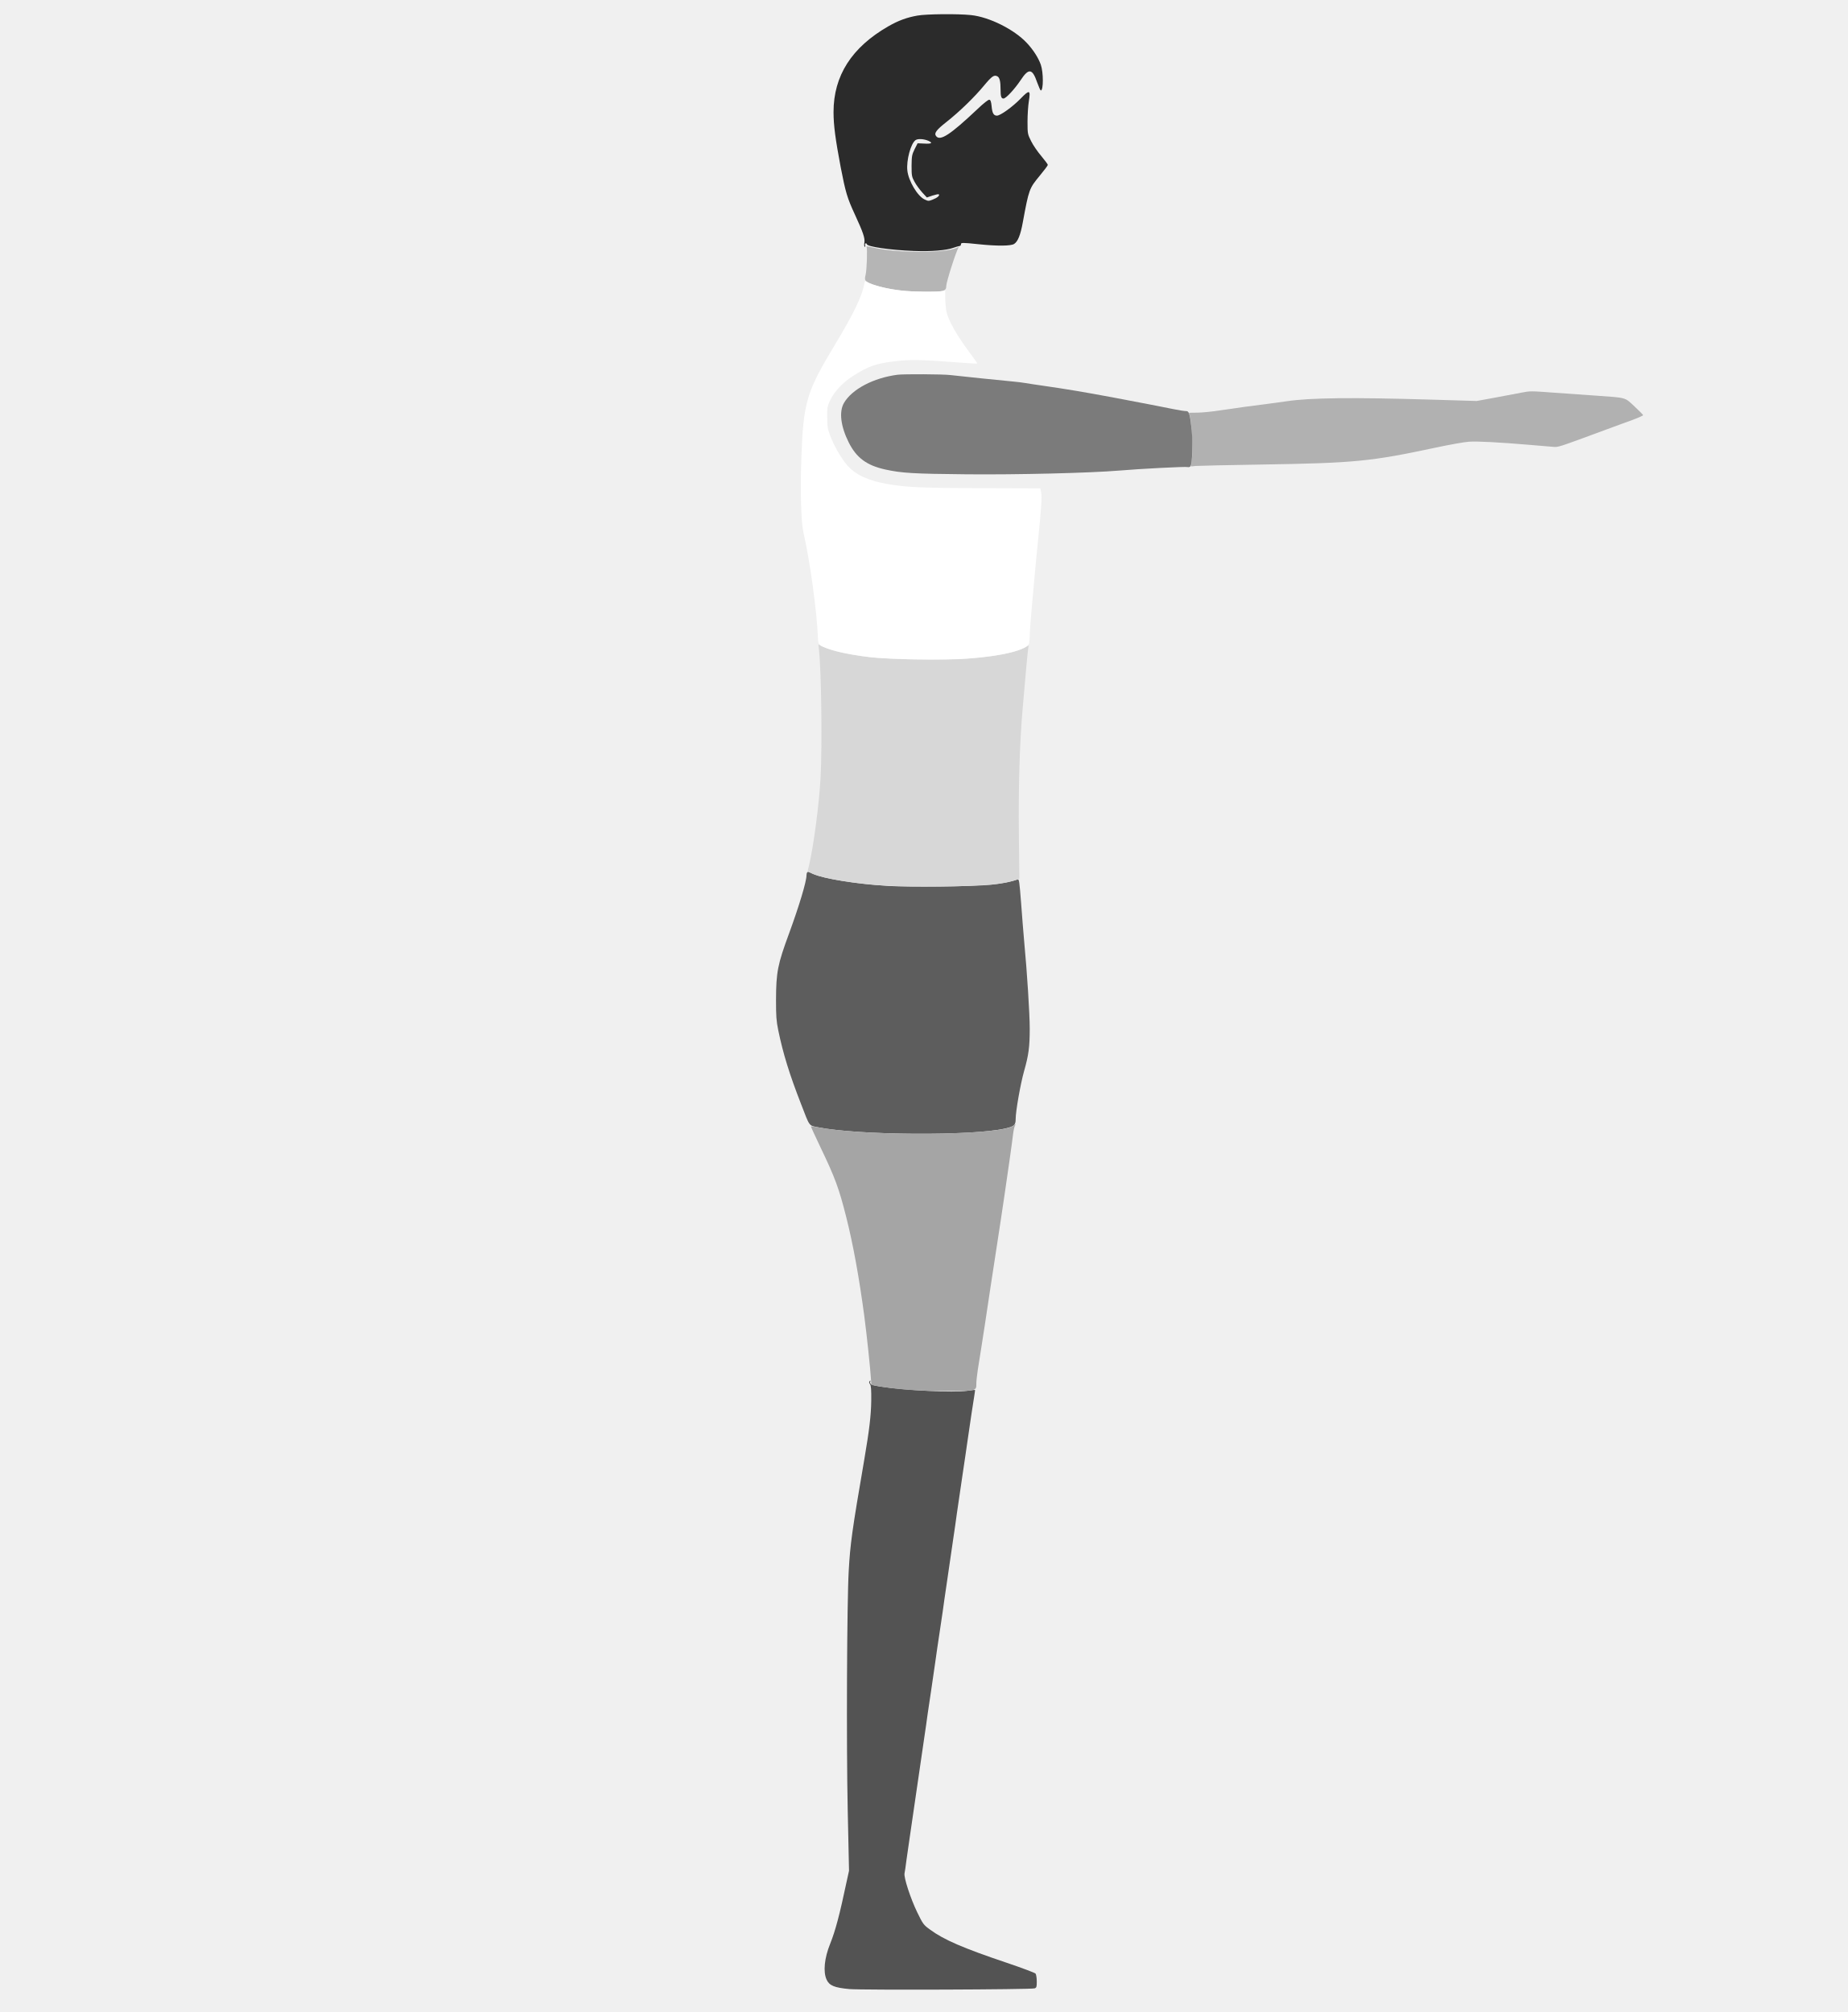
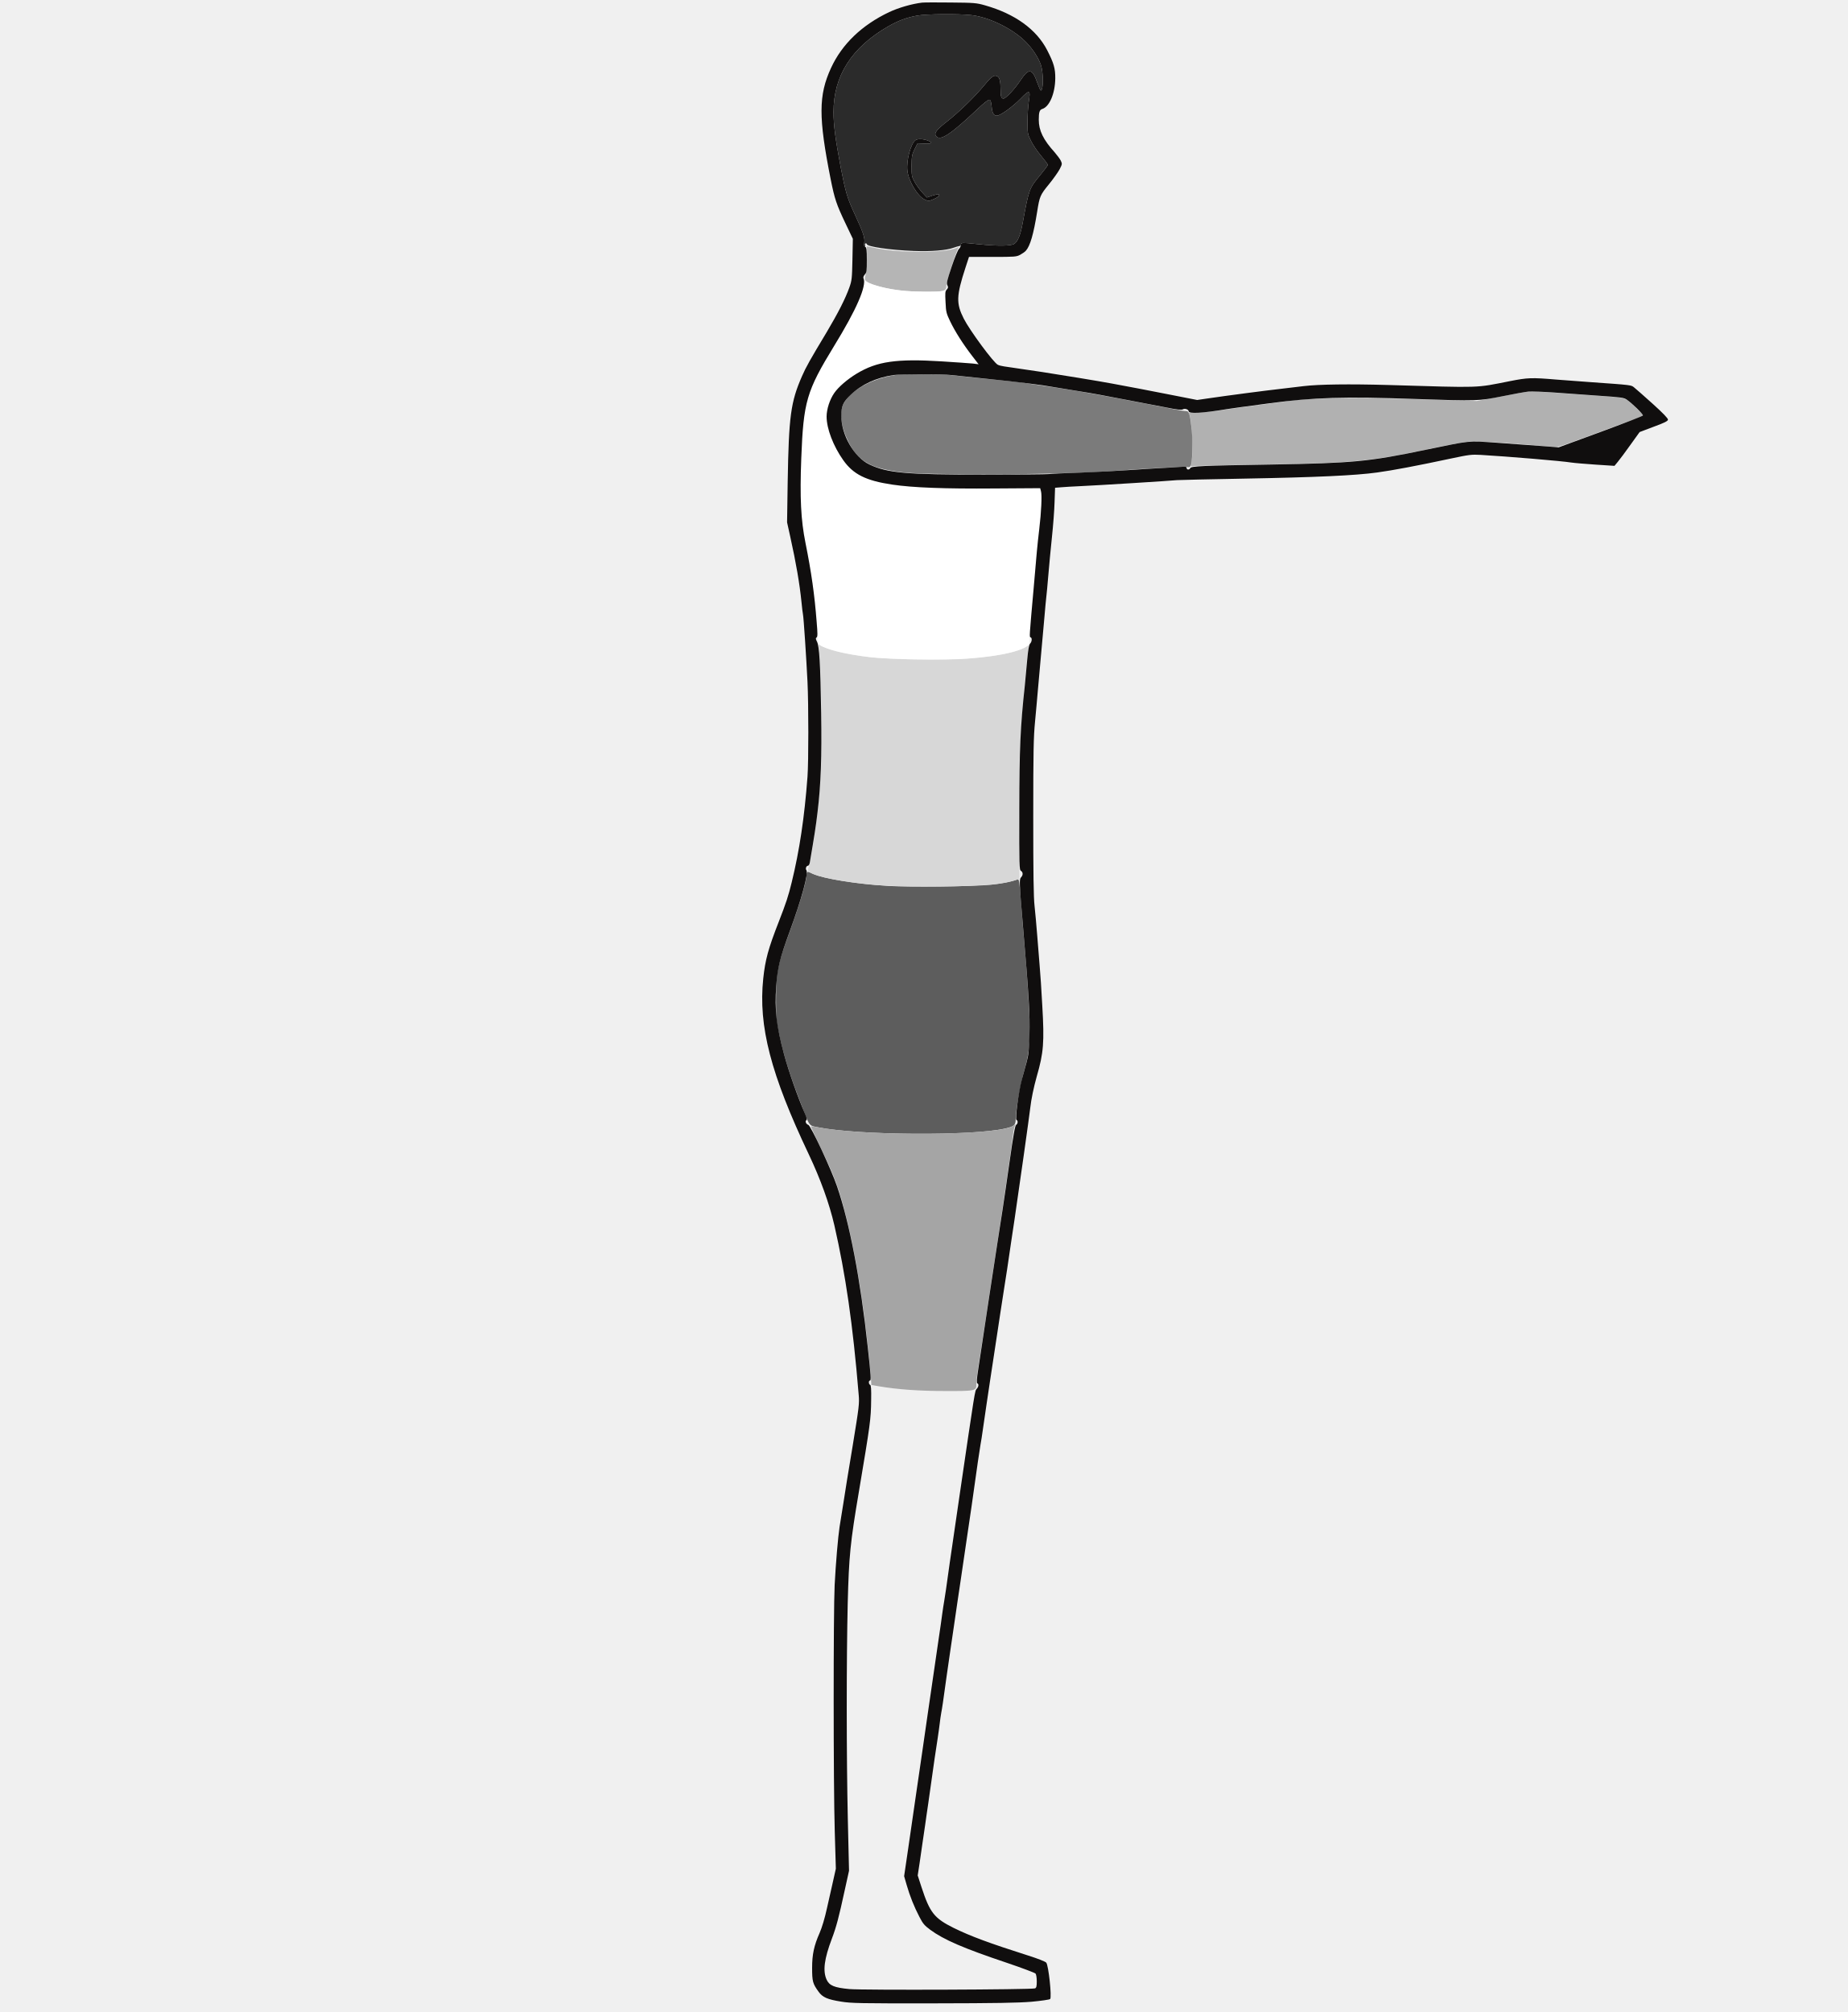
<svg xmlns="http://www.w3.org/2000/svg" width="1837" height="2001" viewBox="0 0 1837 2001" version="1.1">
-   <path d="M 864.5 1374 C 864.1 1374.6 864.4 1375.8 865.2 1376.7 C 866.2 1377.9 866.5 1382.1 866.4 1393 C 866.2 1407.7 864.5 1422.2 859.4 1452 C 847.3 1522.3 845.5 1535.6 844 1562.2 C 842.2 1592.9 841.6 1736 843 1800.2 L 844.3 1860.5 L 842 1871 C 834.9 1904.6 830.8 1920 825.6 1933 C 819.8 1947.3 818.4 1961 822 1968.8 C 824.7 1974.7 829.6 1976.8 844.7 1978.2 C 857.6 1979.3 1024.7 1978.7 1028.8 1977.5 C 1030.8 1976.8 1031 1976.1 1031 1970.6 C 1031 1967.1 1030.4 1963.7 1029.8 1962.8 C 1029.1 1962 1016.1 1957.1 1001 1952 C 957.9 1937.5 938.4 1929.1 924.8 1919 C 918.3 1914.3 917.8 1913.5 912.1 1901.8 C 905.5 1888.2 898.6 1867.1 899.5 1863.1 C 899.8 1861.7 900.7 1855.8 901.4 1850 C 902.2 1844.2 903.8 1833 905 1825 C 906.2 1817 907.8 1806.2 908.5 1801 C 909.2 1795.8 910.8 1785 912 1777 C 913.2 1769 914.8 1758.2 915.5 1753 C 916.2 1747.8 917.8 1737 919 1729 C 920.2 1721 921.8 1710 922.5 1704.5 C 923.3 1699 924.9 1688.4 926 1681 C 927.1 1673.6 928.9 1661.2 930 1653.5 C 931 1645.8 932.9 1633.4 934 1626 C 935.1 1618.6 936.7 1608 937.5 1602.5 C 938.2 1597 939.8 1586 941 1578 C 942.2 1570 943.8 1559.2 944.5 1554 C 945.2 1548.8 946.8 1538 948 1530 C 949.2 1522 950.8 1511 951.5 1505.5 C 952.3 1500 954.8 1483.1 957 1468 C 959.3 1452.9 961.7 1436 962.5 1430.5 C 964.9 1413.9 967.9 1393.8 968.9 1388 C 969.4 1385 969.7 1382.4 969.6 1382.3 C 969.5 1382.2 966.1 1382.6 962 1383.2 C 947.8 1385.2 900.9 1382.9 875 1378.9 C 867 1377.6 864.6 1376.5 865.4 1374.3 C 866 1372.8 865.4 1372.6 864.5 1374" stroke="none" fill="#535353" fill-rule="evenodd" id="MACRO_BP_LOWER_LEG" />
  <path d="M 1513 390.5 C 1509.4 391.2 1498 393.4 1487.5 395.3 L 1468.5 398.8 L 1422 397.4 C 1344.4 395.1 1302.6 395.6 1280 399 C 1276.4 399.5 1267.9 400.7 1261 401.6 C 1244.7 403.6 1231.9 405.4 1213.5 408.1 C 1205.3 409.4 1194.9 410.4 1190.4 410.4 L 1182.3 410.5 L 1183.2 413.5 C 1184.9 419.6 1186.3 445.3 1185.4 454.7 L 1184.4 463.9 L 1189 463.4 C 1191.5 463.2 1221 462.5 1254.5 462 C 1347.7 460.5 1362.9 459 1428.5 445 C 1441.7 442.2 1456.2 439.6 1460.7 439.3 C 1468.9 438.7 1490.1 439.8 1522 442.5 C 1531.6 443.3 1541.8 444.2 1544.5 444.4 C 1549.8 444.8 1548.3 445.3 1596.5 427.5 C 1605.8 424.1 1618.1 419.5 1623.8 417.5 C 1629.4 415.4 1634 413.3 1634 412.9 C 1634 412.5 1630.1 408.6 1625.4 404.2 C 1615.3 394.9 1618.4 395.7 1586 393.4 C 1574.2 392.6 1555.7 391.3 1545 390.5 C 1522.2 388.8 1521.5 388.8 1513 390.5" stroke="none" fill="#b1b1b1" fill-rule="evenodd" id="MACRO_BP_FOREARM" />
  <path d="M 802.7 867.7 C 802.3 868 802 869.3 802 870.6 C 802 876.7 794.7 901 784.8 928 C 773.3 959.2 771.8 966.7 771.7 994.5 C 771.7 1010.6 772 1015.2 773.9 1024.5 C 778.7 1047.8 785.1 1068.5 796.6 1098 C 805.6 1121.3 804.1 1119.2 814 1121.2 C 853.7 1129.1 966 1129.9 999.3 1122.4 C 1008.5 1120.3 1010 1119 1010 1113.1 C 1010 1105.1 1014.8 1078 1018.4 1065.2 C 1022.9 1049.4 1024 1041.2 1024 1023 C 1024 1008.5 1021.4 967.1 1018.5 936.5 C 1017.8 928.3 1016.3 910.8 1015.4 897.7 C 1013.8 877.2 1013.4 874 1012 874.6 C 1007.1 876.5 995 879 985.5 879.9 C 967.8 881.7 904 882.4 883.5 881.1 C 850.5 878.9 819.5 874 808.4 869.1 C 803 866.7 803.5 866.8 802.7 867.7" stroke="none" fill="#5d5d5d" fill-rule="evenodd" id="MACRO_BP_HIPS" />
  <path d="M 814.4 646.3 C 816.8 667.1 817.7 742 816 773.5 C 814.6 799.5 809.1 841.4 804.6 860.3 L 803.2 866.2 L 806.3 868 C 812.7 872 835.5 876.6 863 879.5 C 883.4 881.7 928.6 882.4 961 881.1 C 988.2 880 999.4 878.7 1008.8 875.6 L 1013.7 874 L 1013.2 830.2 C 1012.7 781.7 1014 738.8 1016.9 705.5 C 1018 693.4 1019.6 675.4 1020.4 665.5 C 1021.3 655.6 1022.2 646.3 1022.5 644.7 L 1023 642 L 1018.2 644.4 C 1003.2 651.9 969.8 656 922.6 656 C 873.7 656 836.8 651.5 819.3 643.5 L 813.9 641 L 814.4 646.3" stroke="none" fill="#d7d7d7" id="MACRO_BP_ABDOMEN" fill-rule="evenodd" />
  <path d="M 892.5 372.7 C 868.7 375.8 847.3 387 839.3 400.7 C 834.2 409.4 836 424 844 440 C 851.7 455.3 861.8 462.8 880.2 466.9 C 896.4 470.5 908.2 471.2 960.9 471.7 C 1011.5 472.2 1084.4 470.4 1113 468 C 1133.9 466.2 1179.1 463.9 1180.9 464.5 C 1181.9 464.8 1183.2 464.5 1183.8 463.8 C 1185.6 461.6 1186.3 441.5 1185.1 428.5 C 1183.7 413.7 1182.5 409 1180.2 408.9 C 1177.5 408.8 1172.9 408.1 1167.5 407 C 1156.9 404.8 1132.8 400.2 1108 395.5 C 1077.6 389.8 1061.3 387.1 1036.5 383.5 C 1030.5 382.7 1023 381.5 1020 381 C 1017 380.5 1011.6 379.8 1008 379.5 C 998 378.6 953.4 374 945 373 C 937.8 372.1 898.7 371.9 892.5 372.7" fill="#7b7b7b" stroke="none" fill-rule="evenodd" id="MACRO_BP_UPPER_ARM" />
  <path stroke="none" fill="#b5b5b5" fill-rule="evenodd" id="MACRO_BP_NECK" d="M 861.7 245.3 C 862.7 246.9 862 268.4 860.8 273.3 C 859.3 279.1 860.1 280.1 868.3 283 C 881.6 287.7 899 290.1 920.3 290.1 C 938.7 290.2 941 289.5 941 284.3 C 941 280.5 951.2 248.6 953.2 246.3 C 953.9 245.4 953.3 245.5 951.4 246.5 C 940.1 252 890.1 251.7 867.8 246.1 C 864.1 245.2 861.4 244.8 861.7 245.3" />
  <path d="M 1008 1119.4 C 997.7 1129.2 864.5 1130.6 815.1 1121.4 C 810.5 1120.6 806.6 1120 806.4 1120.2 C 806.3 1120.4 810.5 1129.8 815.9 1141 C 830.5 1171.4 834.3 1181.8 841.6 1210.7 C 848.5 1238.2 854.3 1270.2 859.5 1309 C 862 1327.9 865.6 1362.2 866.2 1372.5 L 866.5 1377.4 L 873.9 1378.7 C 892.9 1381.9 914.2 1383.4 939.5 1383.4 C 970 1383.5 971 1383.3 970.9 1376.8 C 970.8 1374.4 971.5 1367.8 972.4 1362 C 973.3 1356.2 974.7 1347.5 975.5 1342.5 C 976.9 1333.9 981 1307.2 985.1 1279.5 C 988.5 1257.2 989.9 1247.9 992 1234.5 C 993.1 1227.3 994.7 1217 995.5 1211.5 C 996.3 1206 997.9 1195.4 999 1188 C 1001.8 1169.2 1006.7 1134.7 1007.5 1127.5 C 1007.9 1124.2 1008.7 1120.7 1009.2 1119.8 C 1010.3 1117.6 1009.9 1117.5 1008 1119.4" stroke="none" fill="#a5a5a5" id="MACRO_BP_UPPER_LEG" fill-rule="evenodd" />
  <path d="M 859.4 282.8 C 857.2 294.7 848.8 312.1 830.5 342.5 C 801.9 389.8 798.9 399.9 796.9 455.6 C 795.7 487 796.6 519 798.9 529.2 C 805.6 558.4 812.5 609.1 813.4 634.9 C 813.5 638.8 814.1 640.6 815.5 641.6 C 821.3 645.8 841.1 650.6 865 653.6 C 882.9 655.8 941 656.7 961.7 655.1 C 996.9 652.4 1021.6 646.3 1023.4 639.8 C 1023.7 638.5 1024 635 1024 632 C 1024 629 1024.9 616.6 1026 604.5 C 1030.2 557.8 1031.2 547.1 1032.6 534 C 1035.5 505.5 1036.2 494.5 1035.4 490.1 L 1034.5 485.7 L 975 485.5 C 915.7 485.3 902.1 484.7 882.6 481.4 C 863.4 478.1 850.5 472.1 842.3 462.5 C 836.5 455.7 829.4 443.4 825.7 433.7 C 823 426.5 822.6 424.2 822.6 415 C 822.5 405.3 822.7 404 825.6 398 C 829.6 389.5 838.1 380.4 847.8 374.2 C 863.1 364.4 870.6 361.7 888.1 359.5 C 905.9 357.3 914.2 357.5 960 361 C 966.3 361.5 971.6 361.7 971.8 361.5 C 972 361.3 969.2 357.3 965.6 352.5 C 951.5 333.8 942.8 318.4 941 309.1 C 940.5 306.1 940 300.4 940 296.3 L 940 288.8 L 937.3 289.5 C 933.1 290.5 906.2 290.2 896.4 289 C 881.1 287.1 867.3 283.6 862.3 280.4 C 860.2 279.1 860.1 279.2 859.4 282.8" stroke="none" fill="#ffffff" fill-rule="evenodd" id="MACRO_BP_CHEST" />
  <path d="M 912.3 15.5 C 901.6 17.4 893.3 20.5 883.5 26.1 C 846.9 47.1 828.9 75.3 828.9 111.5 C 828.9 124.7 830.8 138.6 836 166.2 C 840.9 191.4 842.5 196.9 850.2 213.5 C 858.4 231.3 860.2 236.7 859.6 241.2 C 859.2 243.2 859.4 245.1 859.9 245.4 C 860.4 245.8 860.6 245.1 860.3 244 C 860 242.9 860.3 242 860.9 242 C 861.5 242 862 242.4 862 242.8 C 862 245.3 885.3 248.7 908.8 249.6 C 925.8 250.3 941.2 249 948.2 246.4 C 950.6 245.5 953.2 244.8 954.1 244.7 C 955 244.6 955.7 243.9 955.6 243 C 955.5 241.2 957 241.2 973.2 242.9 C 991.7 244.8 1005.2 244.7 1008.5 242.6 C 1012.2 240.2 1014.8 233.8 1017.1 221.2 C 1023.2 188.1 1023.5 187.4 1034 174.7 C 1038.4 169.4 1042 164.6 1042 164 C 1042 163.4 1039.1 159.5 1035.5 155.2 C 1031.9 151 1027.3 144.3 1025.4 140.4 C 1021.9 133.4 1021.8 133 1021.8 121 C 1021.8 114.2 1022.4 105.1 1023.1 100.8 C 1025 89.2 1023.8 88.9 1014.8 98.2 C 1006.9 106.3 994.8 115 991.4 115 C 988.1 115 986.7 112.5 986.1 105.7 C 985.6 101 985.1 99.4 983.8 99.2 C 982.8 99 978.1 102.7 971.8 108.7 C 945.2 133.8 935.1 140.5 931 135.5 C 928.6 132.6 930.9 129.4 941.2 121.3 C 953.8 111.4 969.3 96.4 978.8 84.8 C 986.3 75.8 988.6 74.2 991.8 75.9 C 994.1 77.1 995 81 995 89 C 995 96 995.7 98 997.9 98 C 1000.3 98 1008.9 88.8 1014.9 79.8 C 1023 67.5 1026.6 68 1031.4 82 C 1033 86.4 1034.6 90 1035 90 C 1037.7 90 1037.7 72 1035 64.3 C 1032.6 57.5 1027.5 49.5 1021.1 42.7 C 1008.6 29.3 983.8 16.9 965.6 15 C 952.7 13.6 920.9 13.9 912.3 15.5 M 910.4 139.4 C 905.7 142.8 901.2 159.4 902.3 169.6 C 903.4 179.9 912.4 195.1 919.5 198.4 C 923 200.1 923.5 200.1 927.5 198.5 C 932 196.8 934.8 194.4 933.6 193.3 C 933.2 192.9 930.4 193.5 927.3 194.5 L 921.7 196.4 L 917.1 191.4 C 914.6 188.6 911.1 183.9 909.5 180.9 C 906.7 175.8 906.5 174.8 906.5 164.9 C 906.6 155.2 906.9 153.8 909.5 148.4 L 912.5 142.5 L 919.3 142.8 C 926.3 143.2 927.9 142.2 923.4 140.1 C 918.8 138.1 912.7 137.7 910.4 139.4" stroke="none" fill="#2b2b2b" fill-rule="evenodd" id="MACRO_BP_FACE" />
+   <path d="M 917 2.6 C 906.9 3.8 893.7 7.6 884.3 12 C 857.1 24.9 837.3 43.9 826.4 67.6 C 813.9 94.7 813.8 116.7 826.1 178.5 C 830 197.9 831.8 203.3 840.7 222 L 848.1 237.5 L 847.7 258 C 847.3 277.1 847.1 279 844.6 286 C 840.6 297.2 833.3 311.5 822 330.5 C 805.8 357.4 801.4 365.2 797.6 374 C 786.3 399.7 784.4 413.9 783.3 479.5 L 782.7 519.5 L 785.8 533.5 C 791.7 560 795.2 580.8 797 598.5 C 797.5 604 798.2 609.6 798.5 611 C 799.2 614.2 801.8 654 803 678 C 804.1 700.9 804.1 757.7 803 772.5 C 800 812.8 795 846.1 787.3 877.5 C 784 891.1 781.8 897.8 774.4 916.8 C 764 943.4 761 954.4 759 973.2 C 754 1020.5 766.5 1068.5 804.5 1148.5 C 815.9 1172.6 824.7 1196.9 829.7 1218.5 C 840.9 1267.4 848.1 1316.9 853.9 1387 C 854.7 1396 854.3 1398.8 848 1437.5 C 844.2 1460 840 1486.2 838.6 1495.5 C 837.1 1504.8 835.5 1515.2 834.9 1518.5 C 833.4 1528.2 831.1 1555 830 1576.5 C 828.7 1603.3 828.7 1774 830.1 1821 L 831.2 1858.5 L 827.5 1875 C 825.4 1884.1 823.2 1894.2 822.4 1897.6 C 820.3 1907.3 817.4 1917.1 815 1922.5 C 809.5 1934.9 807.6 1943.8 807.6 1957 C 807.6 1970.6 808.2 1972.8 814 1980.8 C 818 1986.4 822.8 1988.5 836.6 1990.7 C 846.4 1992.3 855.5 1992.5 928 1992.4 C 991 1992.3 1012.3 1991.9 1025.8 1990.8 C 1035.4 1989.9 1043.7 1988.7 1044.3 1988.1 C 1046.1 1986.3 1042.7 1954.4 1040.4 1951.9 C 1039.5 1950.8 1031.8 1947.8 1022.6 1944.9 C 983.7 1932.5 965.3 1925.7 948.4 1917.4 C 929.1 1907.8 924.7 1902.3 916.4 1876.9 L 912.6 1865.2 L 914.4 1853.4 C 915.3 1846.8 916.8 1837.2 917.5 1832 C 918.3 1826.8 919.4 1819.1 920 1815 C 920.6 1810.9 921.9 1801.2 923.1 1793.5 C 925.1 1779.7 926.2 1771.6 929.4 1749 C 930.3 1742.7 931.7 1733.5 932.5 1728.5 C 933.2 1723.5 934.2 1717 934.5 1714 C 934.8 1711 935.5 1706.3 936 1703.5 C 936.9 1698.9 937.8 1693 941.5 1666 C 942.2 1660.8 943.8 1650.2 944.9 1642.5 C 946.1 1634.8 947.7 1623.8 948.5 1618 C 949.3 1612.2 950.9 1601.4 952 1594 C 953.1 1586.6 954.7 1576 955.5 1570.5 C 956.3 1565 958.5 1549.7 960.5 1536.5 C 962.5 1523.3 965 1506.2 966.1 1498.5 C 970 1471.2 970.8 1465.4 972.4 1454 C 973.3 1447.7 974.5 1440 975 1437 C 975.6 1434 976.7 1426.8 977.5 1421 C 978.3 1415.2 979.9 1404.4 981 1397 C 982.1 1389.6 983.7 1379 984.5 1373.5 C 985.8 1364.5 986.9 1357.6 991.5 1327.5 C 992.3 1322.5 993.8 1312.4 994.9 1305 C 996.1 1297.6 997.9 1285.7 999 1278.5 C 1001 1266.2 1001.7 1261.3 1005.4 1236 C 1006.3 1230.2 1007.9 1219.4 1009 1212 C 1013.2 1183.9 1023.5 1110.7 1024.5 1102 C 1025.5 1093 1028 1081.2 1031 1070.5 C 1037.8 1047 1038.6 1036.7 1036.5 1000.4 C 1035.7 985.1 1034.5 967.3 1033.9 961 C 1033.4 954.7 1032.3 941.2 1031.5 931 C 1030.7 920.8 1029.5 907.3 1028.8 901 C 1027.8 892.6 1027.5 868.5 1027.5 812.5 C 1027.5 746.7 1027.8 732.9 1029.3 717.5 C 1030.2 707.6 1031.5 694.1 1032 687.5 C 1032.6 680.9 1034 665.8 1035 654 C 1036.1 642.2 1037.7 624.6 1038.5 615 C 1039.3 605.4 1040.2 595.7 1040.5 593.5 C 1040.8 591.3 1041.7 581.6 1042.5 572 C 1043.3 562.4 1044.9 545.3 1046.1 534 C 1047.3 522.7 1048.5 507.1 1048.7 499.3 L 1049.2 485.1 L 1055.3 484.6 C 1058.7 484.3 1067.1 483.8 1074 483.5 C 1090.2 482.8 1164 478.2 1170.5 477.5 C 1173.3 477.3 1203.4 476.6 1237.5 476 C 1308.5 474.7 1348 472.9 1369.5 469.9 C 1384.9 467.8 1408.8 463.3 1443 456 C 1460.9 452.2 1463.3 451.9 1472.5 452.4 C 1499.6 454 1553.6 458.5 1562.5 460 C 1565.8 460.5 1576.8 461.4 1587 462.1 L 1605.5 463.3 L 1608.8 459.3 C 1610.7 457.1 1616.3 449.5 1621.3 442.5 L 1630.5 429.7 L 1644.5 424.4 C 1655.2 420.5 1658.5 418.8 1658.7 417.4 C 1658.8 416.1 1653.9 411 1643.4 401.5 C 1634.8 393.8 1626.6 386.5 1625 385.3 C 1622 382.9 1623.5 383 1581 380 C 1572.5 379.4 1557.5 378.3 1547.7 377.5 C 1523 375.4 1519.1 375.6 1501.8 379 C 1466.3 386 1475.1 385.7 1380.5 382.9 C 1342.2 381.8 1311.3 382.2 1296.5 384 C 1292.1 384.6 1282.7 385.7 1275.5 386.5 C 1257.7 388.5 1221.2 393.3 1200 396.4 L 1190.5 397.8 L 1163 392.4 C 1138 387.5 1128.7 385.7 1106 381.5 C 1095.1 379.4 1052.8 372.5 1036.5 370 C 1006.2 365.5 1002.4 364.9 998.5 364.4 C 996.3 364.1 993.5 363.4 992.3 362.8 C 988 360.7 964.4 328.7 958.4 316.9 C 950.7 301.7 951 294.2 960 266.5 L 963.6 255.5 L 987.1 255.5 C 1009.1 255.5 1010.7 255.4 1014.5 253.4 C 1016.7 252.2 1019.3 250.4 1020.2 249.3 C 1024.4 244.6 1027.8 233 1031.4 210.5 C 1033.8 195.3 1034.4 193.9 1043 183.4 C 1047.4 178 1052.2 171.2 1053.7 168.4 C 1056.3 163.3 1056.4 163 1054.9 159.8 C 1054 158 1051.2 154.3 1048.8 151.5 C 1037.4 138.9 1033 129.8 1033 119.1 C 1033 111.6 1033.8 109.2 1036.4 108.4 C 1043.6 106.2 1049.2 93.1 1049.4 78 C 1049.5 68.1 1047.9 62.7 1041.4 50 C 1030.7 29.2 1009.4 13.8 979.5 5.3 C 971.1 2.9 968.8 2.7 945.5 2.5 C 931.8 2.3 918.9 2.4 917 2.6 M 912.3 15.5 C 901.6 17.4 893.3 20.5 883.5 26.1 C 846.9 47.1 828.9 75.3 828.9 111.5 C 828.9 124.7 830.8 138.6 836 166.2 C 840.9 191.4 842.5 196.9 850.2 213.5 C 858.5 231.4 860.2 236.7 859.5 241.3 C 859.1 244.1 859.3 245.2 860.5 245.6 C 861.7 246.1 862 248.4 862 258.5 C 862 269.3 861.8 271 860 273 C 858.7 274.5 858.2 276 858.7 276.9 C 862 284.1 851.7 307.9 829.5 344 C 802 389 799 399.2 796.8 455.8 C 795.3 495.1 796.4 517 801 540 C 806.9 569.4 810 591.2 812.1 618.5 C 813.1 630.3 813.1 633.3 812 634 C 811 634.6 811.1 635.5 812.4 638.1 C 814.8 642.7 815.8 660.2 816.6 709 C 817.3 752.5 816.3 780.3 813 807.6 C 811.3 821.9 809.9 831 805.3 857.8 C 805 859.5 804.2 861 803.5 861 C 801.8 861 800.7 864 801.9 865.4 C 804.2 868.2 797.2 894 785.3 926.4 C 775.6 952.8 773.3 962.1 771.9 980.9 C 770.2 1003.8 772.1 1020.3 779.6 1048.2 C 784.2 1065.4 793.6 1091.9 800.4 1107.4 C 802.3 1111.7 802.7 1113.6 801.9 1114.1 C 800.3 1115 801.6 1118.1 803.8 1118.7 C 806.2 1119.3 826.7 1163.1 832.4 1179.9 C 844.9 1216.4 855.7 1272.6 862.9 1339.5 C 866.1 1369.1 866.4 1373 865.1 1373 C 863.6 1373 863.7 1376.7 865.3 1377.3 C 866.2 1377.6 866.5 1381.4 866.3 1392.7 C 866.1 1411.2 865.4 1416.4 854.2 1483 C 845.5 1534.2 844.2 1547.5 843 1594.6 C 841.7 1649.7 841.7 1747.4 843.1 1809 L 844.3 1860.5 L 840 1880 C 834.2 1906.8 831.6 1916.6 827.3 1927.9 C 819.6 1948.2 818.1 1960.2 822 1968.8 C 824.7 1974.7 829.6 1976.8 844.7 1978.2 C 857.9 1979.4 1026.2 1978.8 1029.3 1977.5 C 1030.6 1976.9 1031 1975.5 1031 1970.6 C 1031 1967.1 1030.5 1963.7 1029.8 1962.8 C 1029.1 1962 1016.1 1957.1 1001 1952 C 958.1 1937.6 938.4 1929.1 924.9 1919.1 C 919.4 1915 917.7 1913.1 914.3 1906.4 C 909.1 1896.5 904.8 1885.7 901.6 1874.6 L 899.1 1865.9 L 903.1 1838.7 C 905.2 1823.7 908.6 1800.5 910.6 1787 C 912.5 1773.5 915.7 1751.9 917.6 1739 C 919.5 1726.1 921.7 1710.8 922.5 1705 C 923.3 1699.2 924.9 1688.4 926 1681 C 927.1 1673.6 928.7 1662.8 929.5 1657 C 930.3 1651.2 932.1 1638.8 933.5 1629.5 C 934.9 1620.2 936.5 1609.1 937 1605 C 937.6 1600.9 938.4 1595 939 1592 C 939.9 1587 940.6 1581.8 944.5 1554 C 945.9 1544.4 946.8 1537.7 953.9 1489.5 C 969.8 1381 969.4 1383.3 971.3 1381.2 C 973.3 1379.1 973.5 1376.3 971.9 1375.8 C 971 1375.5 971.3 1371.4 972.9 1361 C 974.1 1353 976 1340.9 977 1334 C 978 1327.1 980.9 1308 983.4 1291.5 C 986 1275 989.6 1251.2 991.5 1238.5 C 993.5 1225.8 995.9 1209.9 997 1203 C 998.1 1196.1 1001.2 1174.5 1004 1155 C 1007.7 1128.8 1009.4 1119.3 1010.5 1118.7 C 1012.3 1117.7 1012.5 1114.3 1010.8 1113.8 C 1009.3 1113.3 1013 1085.3 1016.1 1073.8 C 1017.2 1069.8 1019.2 1062.2 1020.7 1057 C 1022.9 1049 1023.3 1044.7 1023.7 1029.4 C 1024.3 1009.2 1023.2 990.7 1017.1 919 C 1013.6 877.9 1013.5 874.4 1015.4 872.5 C 1017.5 870.4 1017.4 867.4 1015.3 866.1 C 1013.6 865.2 1013.5 861.3 1013.6 805.3 C 1013.7 745.2 1014.7 722.5 1019.1 682 C 1019.6 676.8 1020.7 665.6 1021.4 657.2 C 1022.4 646 1023.2 641.4 1024.4 640.1 C 1026.3 638 1026.5 634.3 1024.8 633.8 C 1023.6 633.4 1023.5 634.3 1028 584 C 1029.1 571.6 1030.4 556.1 1031 549.5 C 1031.6 542.9 1032.7 532.3 1033.5 526 C 1035.5 509.8 1036.3 492.1 1035.2 488.5 L 1034.4 485.5 L 988.9 485.8 C 939 486.2 908 485 887 481.9 C 861.1 478 848.6 471.8 838.6 457.7 C 828.7 443.8 822 426.2 822 414.3 C 822 407.1 825.2 397.2 829.6 390.9 C 833.7 384.9 842.7 377.2 851.9 371.6 C 872.2 359.4 891.2 356.6 936.5 359.4 C 950.8 360.3 964.9 361.3 967.8 361.6 L 973.2 362.3 L 966.7 353.9 C 957.6 342.1 949.7 329.6 944.9 319.6 C 941.1 311.7 940.7 310.3 940.3 300.5 C 939.8 291.3 939.9 289.7 941.5 288 C 943 286.3 943.1 285.6 942.1 283.7 C 941.1 281.7 941.7 279.2 946.4 265.1 C 949.4 256.1 952.7 248.2 953.6 247.6 C 954.5 246.9 955.3 245.3 955.4 243.9 C 955.5 241.1 955.8 241.1 973.2 242.9 C 991.7 244.8 1005.2 244.7 1008.5 242.6 C 1012.2 240.2 1014.8 233.8 1017.1 221.2 C 1023.2 188.1 1023.5 187.4 1034 174.7 C 1038.4 169.4 1042 164.6 1042 164 C 1042 163.4 1039.1 159.5 1035.5 155.2 C 1031.9 151 1027.3 144.3 1025.4 140.4 C 1021.9 133.4 1021.8 133 1021.8 121 C 1021.8 114.2 1022.4 105.1 1023.1 100.8 C 1025 89.2 1023.8 88.9 1014.8 98.2 C 1006.9 106.3 994.8 115 991.4 115 C 988.1 115 986.7 112.5 986.1 105.7 C 985.6 101 985.1 99.4 983.8 99.2 C 982.8 99 978.1 102.7 971.8 108.7 C 945.2 133.8 935.1 140.5 931 135.5 C 928.6 132.6 930.9 129.4 941.2 121.3 C 953.8 111.4 969.3 96.4 978.8 84.8 C 986.3 75.8 988.6 74.2 991.8 75.9 C 994.1 77.1 995 81 995 89 C 995 96 995.7 98 997.9 98 C 1000.3 98 1008.9 88.8 1014.9 79.8 C 1023 67.5 1026.6 68 1031.4 82 C 1033 86.4 1034.6 90 1035 90 C 1037.7 90 1037.7 72 1035 64.3 C 1032.6 57.5 1027.5 49.5 1021.1 42.7 C 1008.6 29.3 983.8 16.9 965.6 15 C 952.7 13.6 920.9 13.9 912.3 15.5 M 910.4 139.4 C 905.7 142.8 901.2 159.4 902.3 169.6 C 903.4 179.9 912.4 195.1 919.5 198.4 C 923 200.1 923.5 200.1 927.5 198.5 C 932 196.8 934.8 194.4 933.6 193.3 C 933.2 192.9 930.4 193.5 927.3 194.5 L 921.7 196.4 L 917.1 191.4 C 914.6 188.6 911.1 183.9 909.5 180.9 C 906.7 175.8 906.5 174.8 906.5 164.9 C 906.6 155.2 906.9 153.8 909.5 148.4 L 912.5 142.5 L 919.3 142.8 C 926.3 143.2 927.9 142.2 923.4 140.1 C 918.8 138.1 912.7 137.7 910.4 139.4 M 888.5 373 C 871 375.7 856.6 382.4 845.7 392.9 C 838.4 399.9 836.6 403.9 836.6 413.5 C 836.6 432.6 849.4 454.8 864.7 462 C 882.5 470.4 901.1 472.1 978.3 472 C 1011.8 472 1040.8 471.8 1042.8 471.5 C 1044.8 471.2 1059.3 470.5 1075 470 C 1090.7 469.4 1112.3 468.3 1123 467.5 C 1133.7 466.7 1147.9 465.9 1154.5 465.5 C 1161.1 465.2 1169.5 464.7 1173.3 464.4 C 1178.9 464 1180 464.1 1180 465.4 C 1180 467.4 1182.9 467.5 1183.6 465.6 C 1184.4 463.6 1194.8 463.1 1264 462 C 1345.3 460.6 1361 459.2 1417.5 447.4 C 1463.7 437.9 1459 438.3 1488.1 440.3 C 1502.1 441.3 1521.7 442.7 1531.8 443.5 L 1550 444.9 L 1591.7 429.6 C 1614.7 421.1 1633.6 413.8 1633.8 413.2 C 1634.2 412 1622.9 401 1617.8 397.5 C 1614.8 395.4 1612.3 395.1 1590.5 393.6 C 1577.3 392.6 1557.3 391.2 1546 390.4 C 1534.7 389.6 1523 389.1 1520 389.4 C 1517 389.7 1505.3 391.8 1494 394.1 C 1470.2 398.8 1469.3 398.9 1408 396.8 C 1336.6 394.3 1306.3 395.2 1263 401 C 1236.7 404.5 1225.6 406 1220 406.9 C 1196 410.9 1182 411.7 1182 409 C 1182 407.2 1178.2 405.9 1176.3 407.1 C 1174.9 407.9 1170.9 407.5 1159 405.1 C 1150.5 403.4 1133.8 400.2 1122 398 C 1110.2 395.8 1097.1 393.3 1093 392.5 C 1088.9 391.7 1078.3 389.9 1069.5 388.5 C 1060.7 387.1 1051 385.5 1048 385 C 1036.3 382.8 1013.3 380 984 377 C 967.2 375.2 950.1 373.4 946 373 C 936.9 371.9 895.5 372 888.5 373" stroke="none" fill="#100e0e" fill-rule="evenodd" />
</svg>
